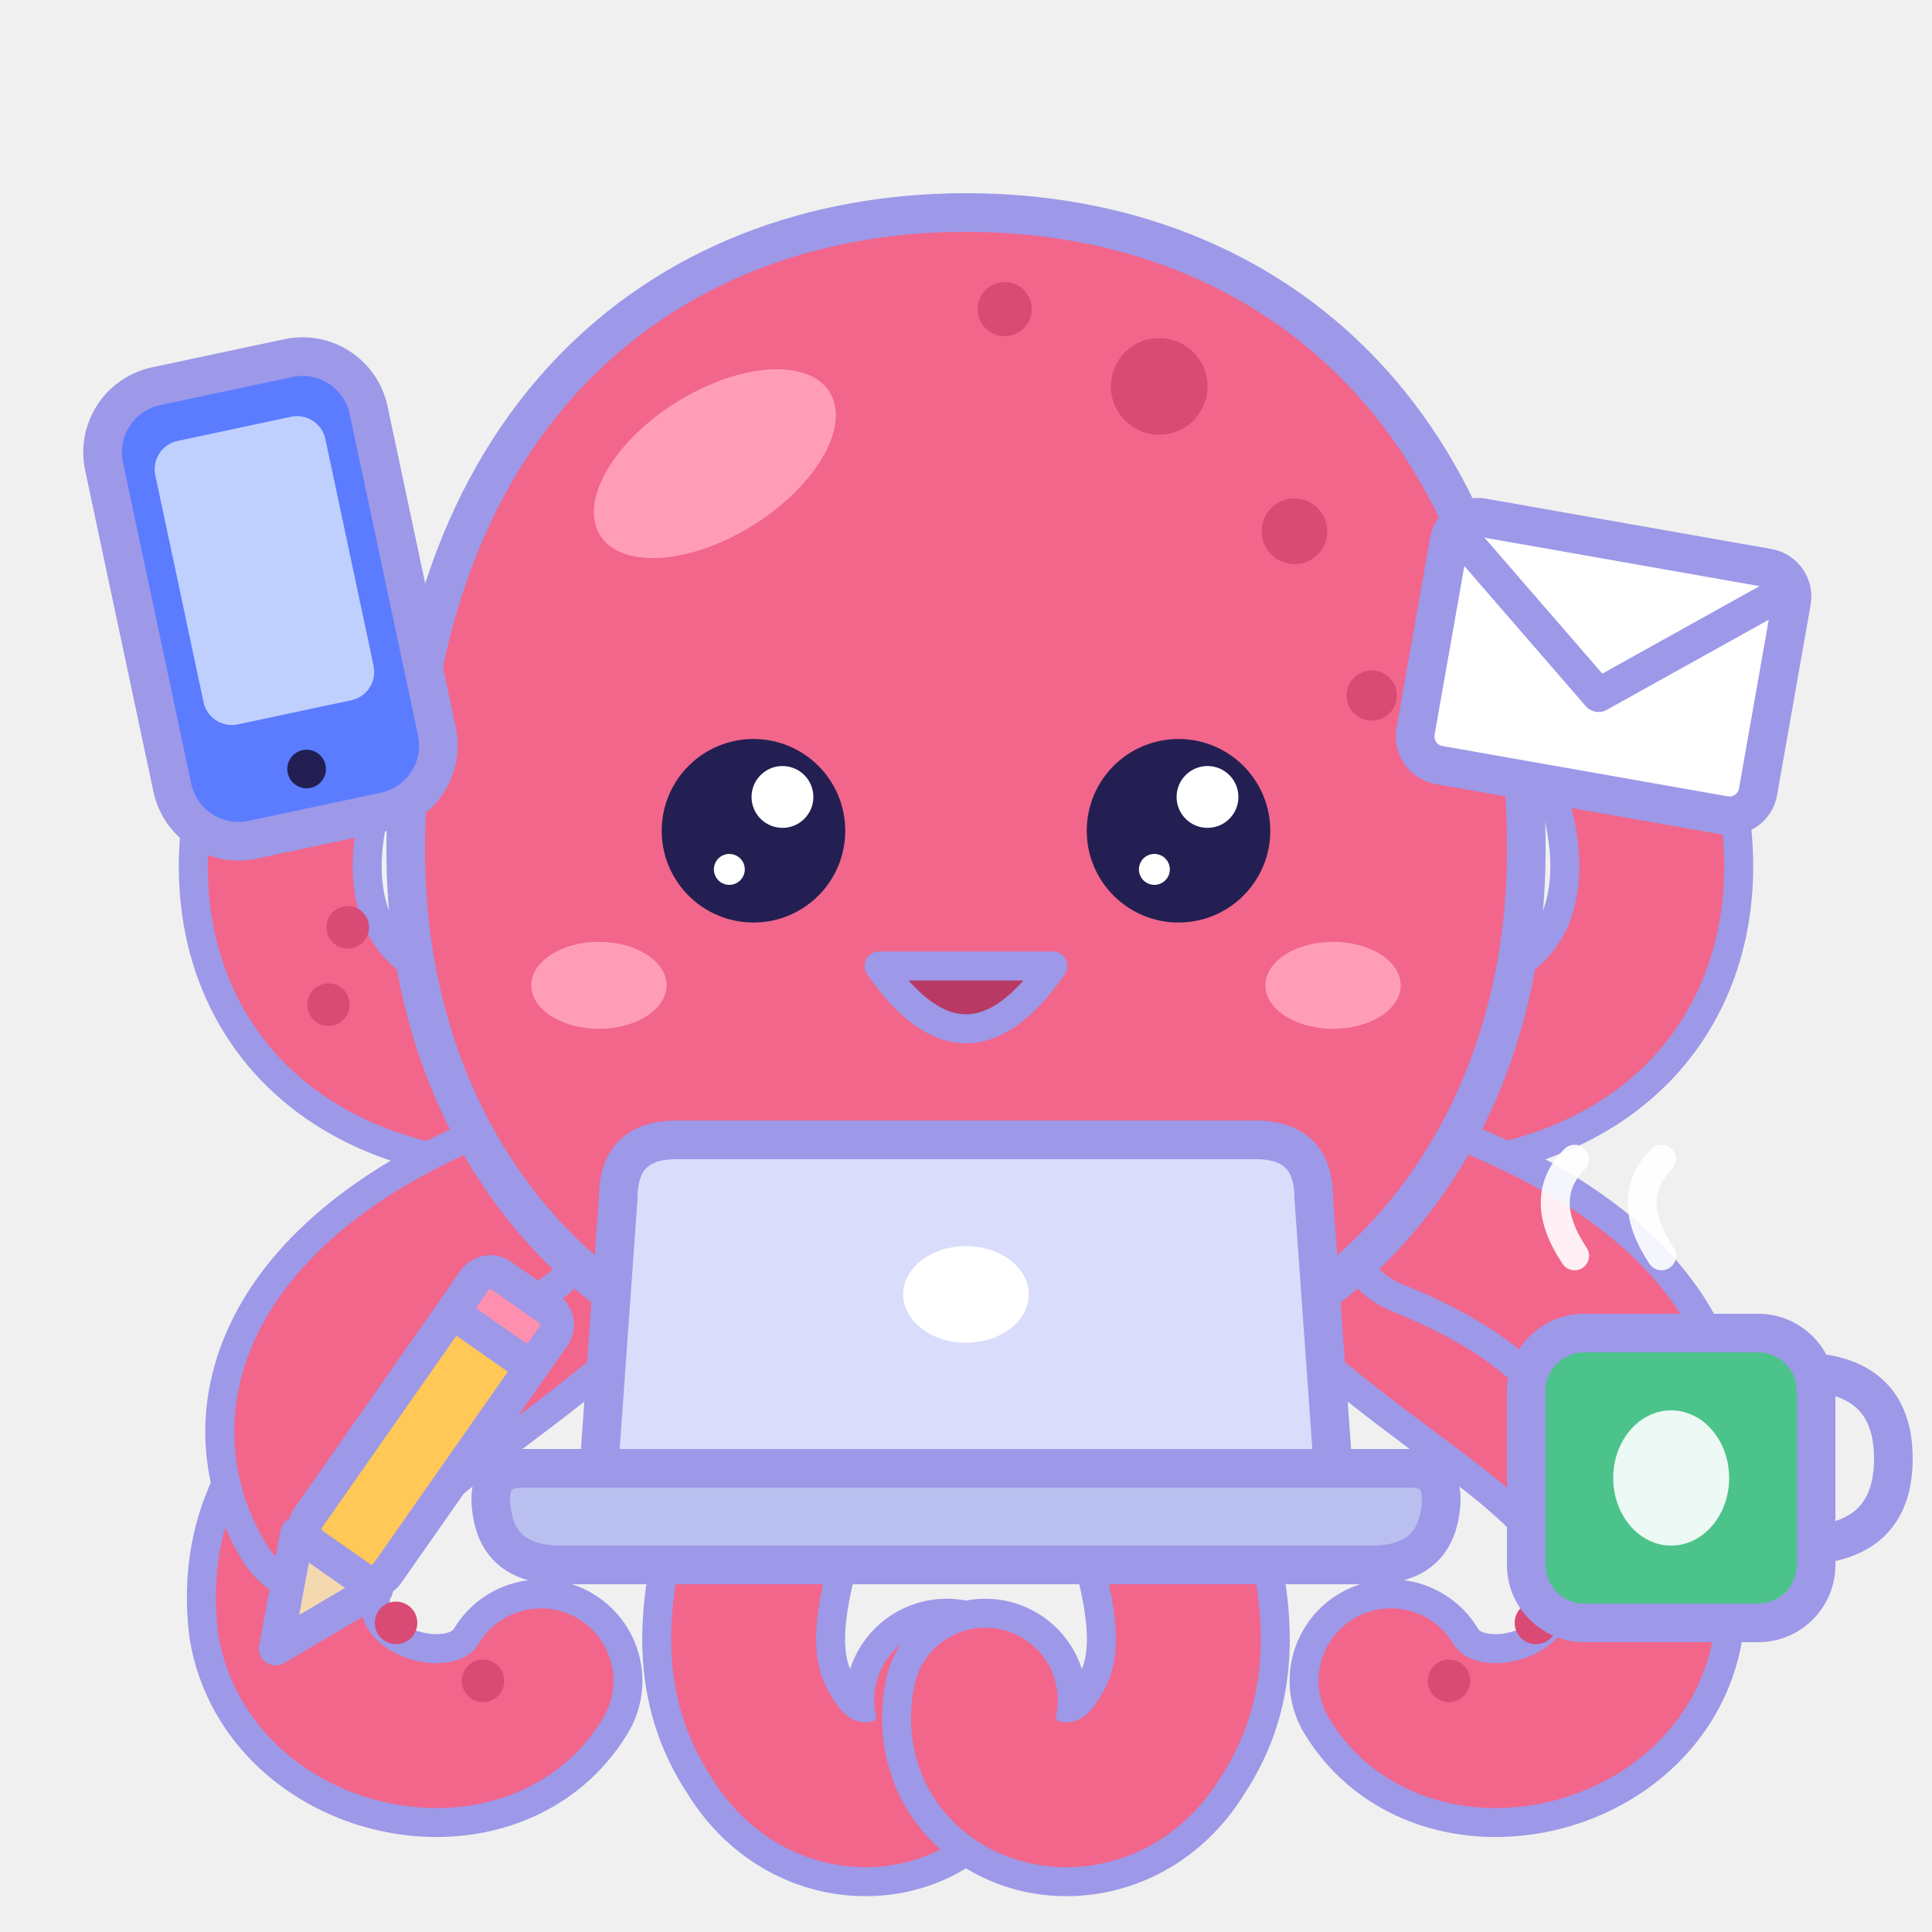
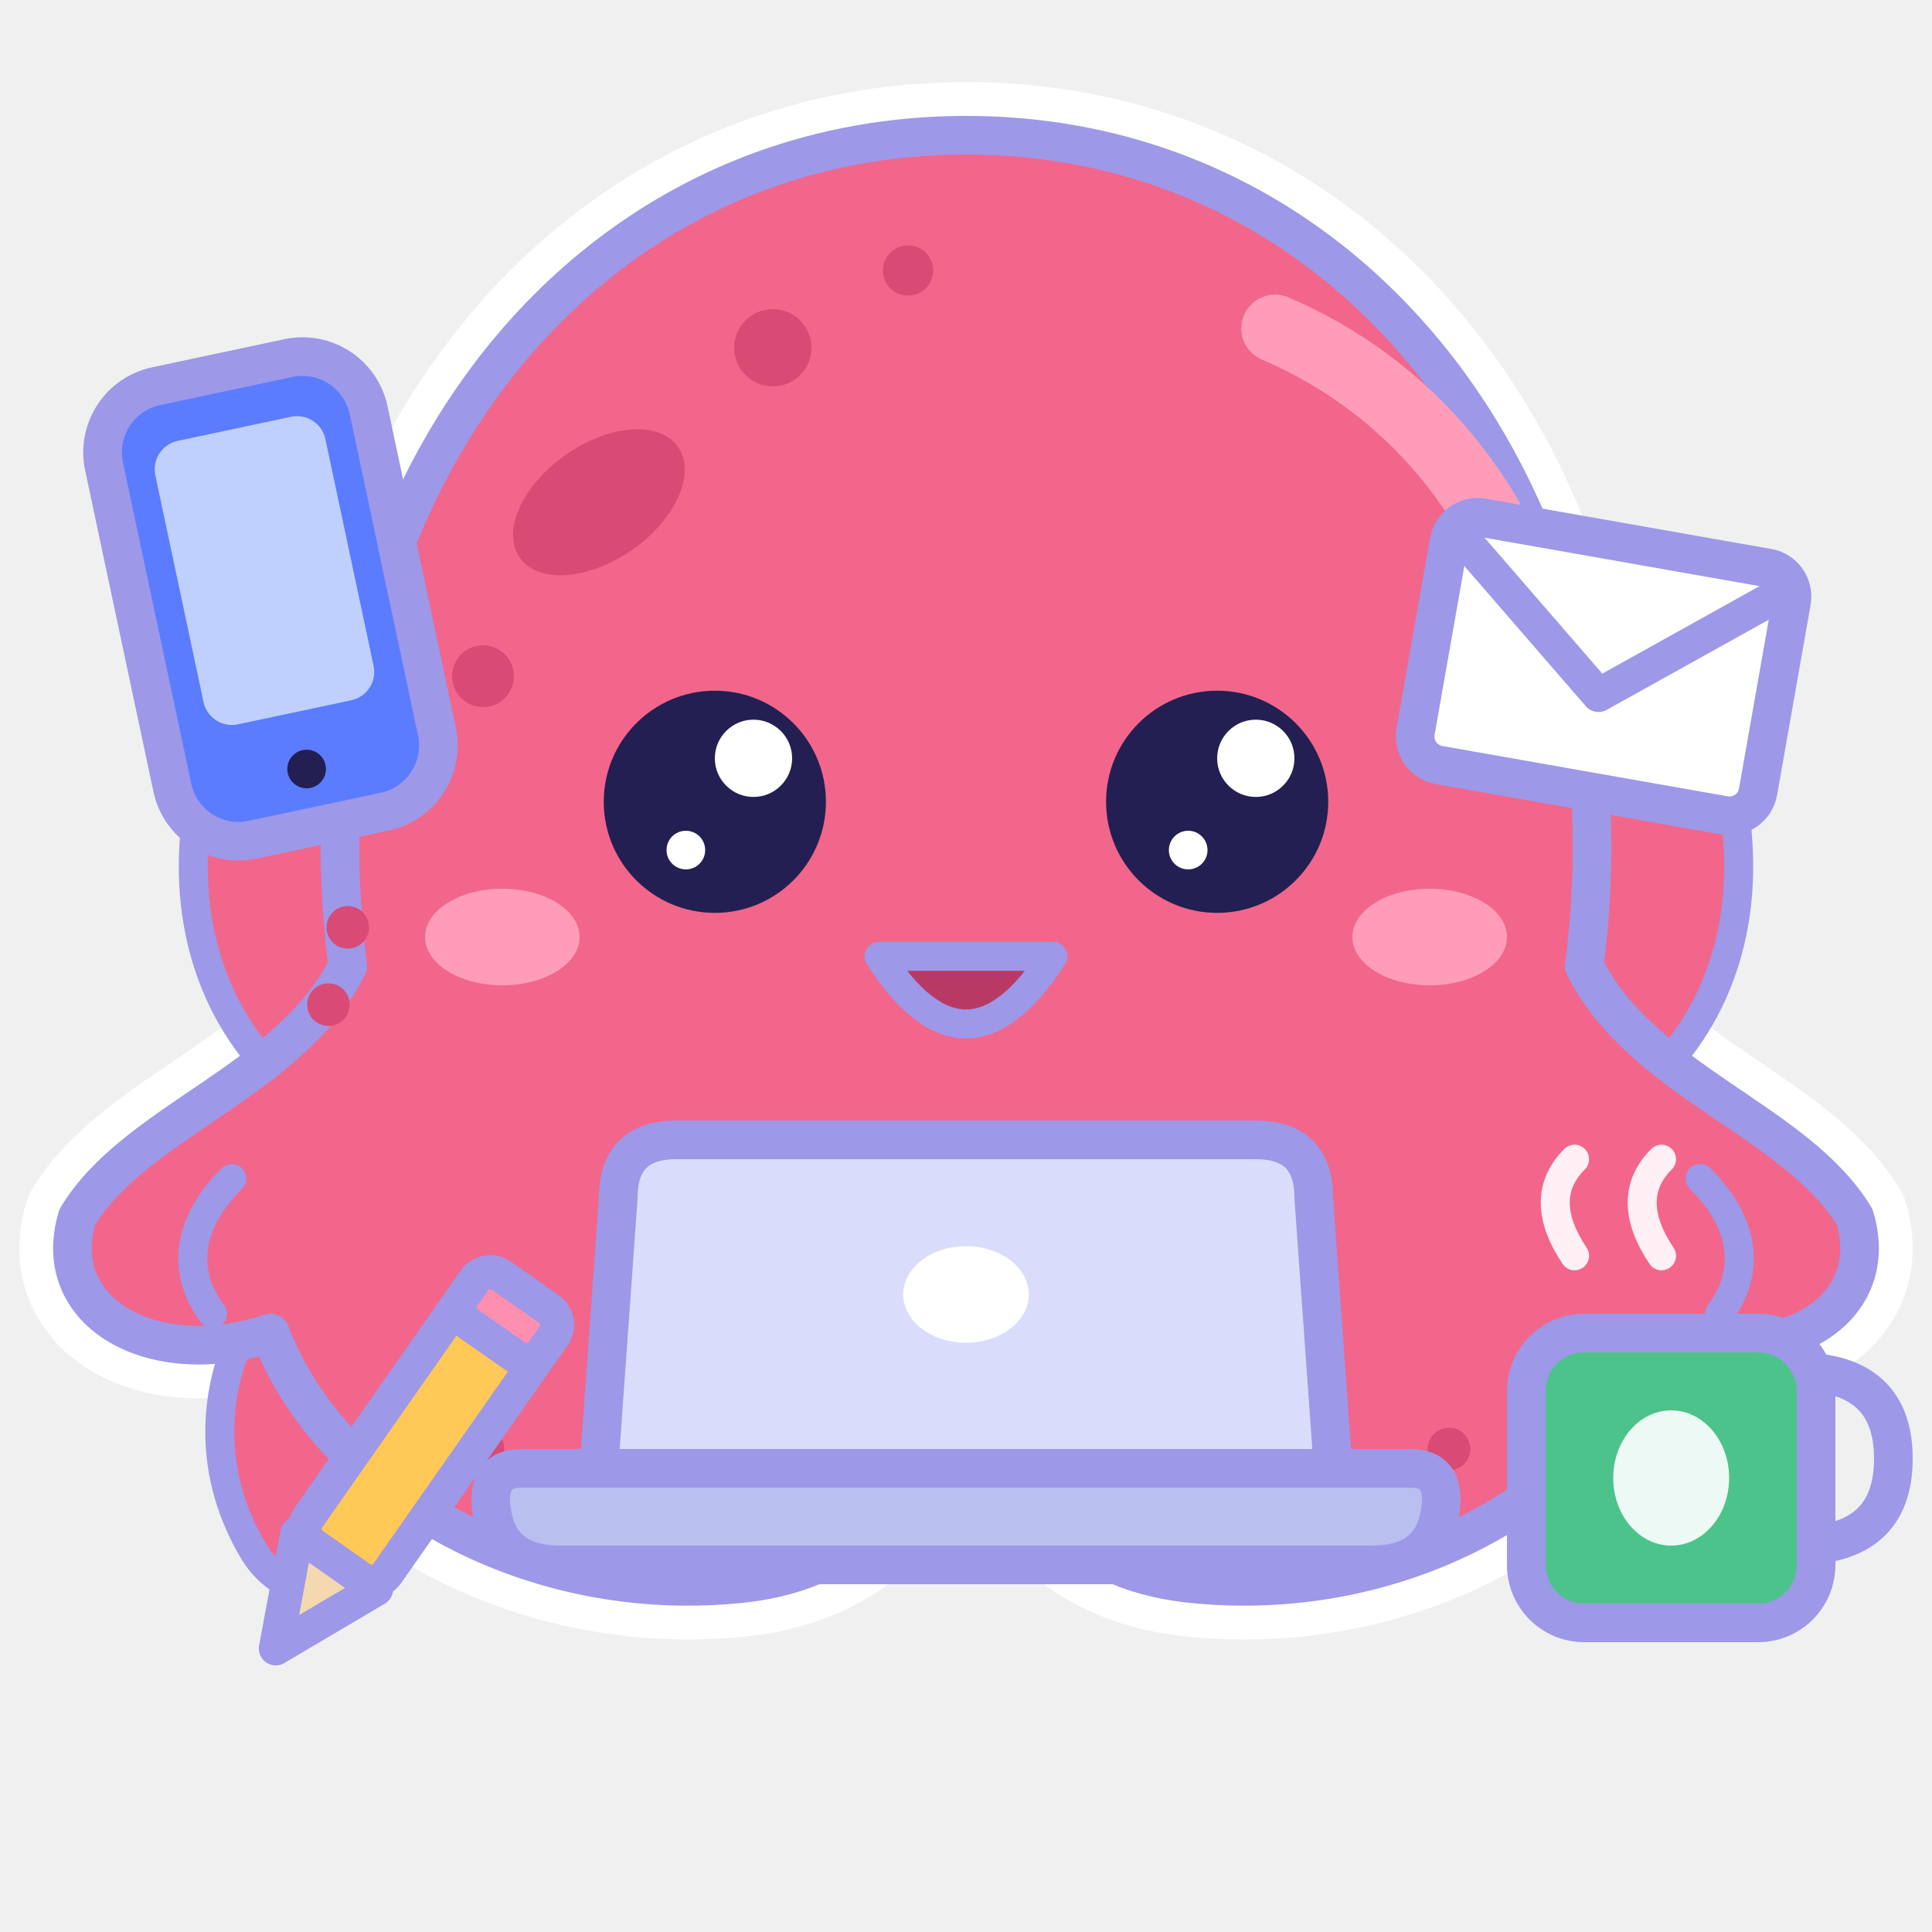
<svg xmlns="http://www.w3.org/2000/svg" viewBox="0 0 200 200" role="img" aria-label="Pouple the octopus">
-   <path d="M64 128 C46 146 28 150 30 168 C32 180 50 184 56 174" fill="none" stroke="#9D98E8" stroke-width="21" stroke-linecap="round" stroke-linejoin="round" />
-   <path d="M64 128 C46 146 28 150 30 168 C32 180 50 184 56 174" fill="none" stroke="#F2668B" stroke-width="15" stroke-linecap="round" stroke-linejoin="round" />
-   <path d="M86 132 C82 154 72 168 80 180 C86 190 100 186 98 176" fill="none" stroke="#9D98E8" stroke-width="21" stroke-linecap="round" stroke-linejoin="round" />
-   <path d="M86 132 C82 154 72 168 80 180 C86 190 100 186 98 176" fill="none" stroke="#F2668B" stroke-width="15" stroke-linecap="round" stroke-linejoin="round" />
-   <path d="M114 132 C118 154 128 168 120 180 C114 190 100 186 102 176" fill="none" stroke="#9D98E8" stroke-width="21" stroke-linecap="round" stroke-linejoin="round" />
-   <path d="M114 132 C118 154 128 168 120 180 C114 190 100 186 102 176" fill="none" stroke="#F2668B" stroke-width="15" stroke-linecap="round" stroke-linejoin="round" />
-   <path d="M136 128 C154 146 172 150 170 168 C168 180 150 184 144 174" fill="none" stroke="#9D98E8" stroke-width="21" stroke-linecap="round" stroke-linejoin="round" />
-   <path d="M136 128 C154 146 172 150 170 168 C168 180 150 184 144 174" fill="none" stroke="#F2668B" stroke-width="15" stroke-linecap="round" stroke-linejoin="round" />
-   <circle cx="36" cy="160" r="2.2" fill="#D94A74" />
-   <circle cx="41" cy="168" r="2.2" fill="#D94A74" />
-   <circle cx="50" cy="174" r="2.2" fill="#D94A74" />
-   <circle cx="164" cy="160" r="2.2" fill="#D94A74" />
-   <circle cx="159" cy="168" r="2.2" fill="#D94A74" />
-   <circle cx="150" cy="174" r="2.2" fill="#D94A74" />
+   <path d="M36 100 C30 54 58 14 100 14 C142 14 170 54 164 100 C170 112 186 116 192 126 C195 136 184 142 172 138 C166 154 146 166 124 164 C112 163 104 156 100 140 C96 156 88 163 76 164 C54 166 34 154 28 138 C16 142 5 136 8 126 C14 116 30 112 36 100 Z" fill="#fff" stroke="#fff" stroke-width="11" stroke-linejoin="round" />
  <path d="M56 112 C34 112 26 98 30 82" fill="none" stroke="#9D98E8" stroke-width="21" stroke-linecap="round" stroke-linejoin="round" />
  <path d="M56 112 C34 112 26 98 30 82" fill="none" stroke="#F2668B" stroke-width="15" stroke-linecap="round" stroke-linejoin="round" />
  <path d="M144 112 C166 112 174 98 170 82" fill="none" stroke="#9D98E8" stroke-width="21" stroke-linecap="round" stroke-linejoin="round" />
  <path d="M144 112 C166 112 174 98 170 82" fill="none" stroke="#F2668B" stroke-width="15" stroke-linecap="round" stroke-linejoin="round" />
  <path d="M52 126 C34 134 28 146 34 156" fill="none" stroke="#9D98E8" stroke-width="21" stroke-linecap="round" stroke-linejoin="round" />
  <path d="M52 126 C34 134 28 146 34 156" fill="none" stroke="#F2668B" stroke-width="15" stroke-linecap="round" stroke-linejoin="round" />
  <path d="M148 126 C168 134 174 146 168 156" fill="none" stroke="#9D98E8" stroke-width="21" stroke-linecap="round" stroke-linejoin="round" />
  <path d="M148 126 C168 134 174 146 168 156" fill="none" stroke="#F2668B" stroke-width="15" stroke-linecap="round" stroke-linejoin="round" />
-   <path d="M42 88 C42 44 68 22 100 22 C132 22 158 44 158 88 C158 112 146 130 130 138 L70 138 C54 130 42 112 42 88 Z" fill="#F2668B" stroke="#9D98E8" stroke-width="4" stroke-linejoin="round" />
-   <ellipse cx="74" cy="48" rx="14" ry="7.5" transform="rotate(-32 74 48)" fill="#FF9DB8" />
-   <circle cx="120" cy="40" r="5" fill="#D94A74" />
-   <circle cx="134" cy="55" r="3.4" fill="#D94A74" />
-   <circle cx="104" cy="32" r="2.8" fill="#D94A74" />
-   <circle cx="142" cy="72" r="2.6" fill="#D94A74" />
-   <ellipse cx="62" cy="102" rx="7" ry="4.5" fill="#FF9DB8" />
-   <ellipse cx="138" cy="102" rx="7" ry="4.5" fill="#FF9DB8" />
-   <circle cx="78" cy="86" r="9.5" fill="#231F52" />
-   <circle cx="122" cy="86" r="9.5" fill="#231F52" />
-   <circle cx="81" cy="82.5" r="3.2" fill="#fff" />
-   <circle cx="125" cy="82.5" r="3.2" fill="#fff" />
-   <circle cx="75.5" cy="90" r="1.6" fill="#fff" />
-   <circle cx="119.5" cy="90" r="1.6" fill="#fff" />
-   <path d="M91 100 Q100 113 109 100 Z" fill="#B83A64" stroke="#9D98E8" stroke-width="3" stroke-linejoin="round" />
+   <path d="M36 100 C30 54 58 14 100 14 C142 14 170 54 164 100 C170 112 186 116 192 126 C195 136 184 142 172 138 C166 154 146 166 124 164 C112 163 104 156 100 140 C96 156 88 163 76 164 C54 166 34 154 28 138 C16 142 5 136 8 126 C14 116 30 112 36 100 Z" fill="#F2668B" stroke="#9D98E8" stroke-width="4" stroke-linejoin="round" />
+   <path d="M128 124 C130 142 120 155 108 158" fill="none" stroke="#9D98E8" stroke-width="3" stroke-linecap="round" />
+   <path d="M72 124 C70 142 80 155 92 158" fill="none" stroke="#9D98E8" stroke-width="3" stroke-linecap="round" />
+   <path d="M176 122 C181 127 181 132 178 136" fill="none" stroke="#9D98E8" stroke-width="3" stroke-linecap="round" />
+   <path d="M24 122 C19 127 19 132 22 136" fill="none" stroke="#9D98E8" stroke-width="3" stroke-linecap="round" />
+   <path d="M132 34 C146 40 156 52 160 68" fill="none" stroke="#FF9DB8" stroke-width="7" stroke-linecap="round" />
+   <ellipse cx="62" cy="52" rx="10" ry="6" transform="rotate(-35 62 52)" fill="#D94A74" />
+   <circle cx="80" cy="36" r="4" fill="#D94A74" />
+   <circle cx="50" cy="70" r="3.2" fill="#D94A74" />
+   <circle cx="94" cy="28" r="2.6" fill="#D94A74" />
+   <circle cx="150" cy="150" r="2.2" fill="#D94A74" />
+   <circle cx="142" cy="157" r="2.2" fill="#D94A74" />
+   <circle cx="50" cy="150" r="2.2" fill="#D94A74" />
+   <circle cx="58" cy="157" r="2.2" fill="#D94A74" />
+   <g transform="translate(0 -15)">
+     <ellipse cx="52" cy="112" rx="8" ry="5" fill="#FF9DB8" />
+     <ellipse cx="148" cy="112" rx="8" ry="5" fill="#FF9DB8" />
+     <circle cx="74" cy="98" r="11.5" fill="#231F52" />
+     <circle cx="126" cy="98" r="11.5" fill="#231F52" />
+     <circle cx="78" cy="93.5" r="4" fill="#fff" />
+     <circle cx="130" cy="93.5" r="4" fill="#fff" />
+     <circle cx="71" cy="103" r="2" fill="#fff" />
+     <circle cx="123" cy="103" r="2" fill="#fff" />
+     <path d="M91 114 Q100 128 109 114 Z" fill="#B83A64" stroke="#9D98E8" stroke-width="3" stroke-linejoin="round" />
+   </g>
  <g transform="rotate(-12 28 62)">
    <rect x="14" y="38" width="28" height="48" rx="7" fill="#5B7CFF" stroke="#9D98E8" stroke-width="4" />
    <rect x="19" y="44" width="18" height="30" rx="3" fill="#BFD0FF" />
    <circle cx="28" cy="80" r="2" fill="#231F52" />
  </g>
  <g transform="rotate(10 166 69)">
    <rect x="148" y="56" width="36" height="26" rx="3" fill="#FFFFFF" stroke="#9D98E8" stroke-width="4" stroke-linejoin="round" />
    <path d="M150 59 L166 72 L182 59" fill="none" stroke="#9D98E8" stroke-width="3.5" stroke-linejoin="round" stroke-linecap="round" />
  </g>
  <g transform="rotate(35 36 160)">
    <rect x="31" y="128" width="10" height="34" rx="2" fill="#FFC857" stroke="#9D98E8" stroke-width="3.5" stroke-linejoin="round" />
    <path d="M31 162 L36 173 L41 162 Z" fill="#F4D9B0" stroke="#9D98E8" stroke-width="3.5" stroke-linejoin="round" />
    <rect x="31" y="128" width="10" height="6" rx="2" fill="#FF8FAE" stroke="#9D98E8" stroke-width="3.5" />
  </g>
  <path d="M163 130 q-4 -6 0 -10 M172 130 q-4 -6 0 -10" fill="none" stroke="#fff" stroke-width="3" stroke-linecap="round" opacity=".9" />
  <path d="M186 142 q10 0 10 9 q0 9 -10 9" fill="none" stroke="#9D98E8" stroke-width="4" stroke-linecap="round" />
  <rect x="158" y="138" width="30" height="30" rx="6" fill="#4CC38A" stroke="#9D98E8" stroke-width="4" />
  <ellipse cx="173" cy="153" rx="6" ry="7" fill="#fff" opacity=".9" />
  <path d="M64 124 Q64 118 70 118 L130 118 Q136 118 136 124 L138 152 L62 152 Z" fill="#D9DDFB" stroke="#9D98E8" stroke-width="4" stroke-linejoin="round" />
  <ellipse cx="100" cy="134" rx="6.5" ry="5" fill="#fff" />
  <path d="M54 152 L146 152 Q150 152 149 157 Q148 162 142 162 L58 162 Q52 162 51 157 Q50 152 54 152 Z" fill="#B9BFEF" stroke="#9D98E8" stroke-width="4" stroke-linejoin="round" />
  <circle cx="34" cy="104" r="2.2" fill="#D94A74" />
  <circle cx="36" cy="96" r="2.2" fill="#D94A74" />
</svg>
